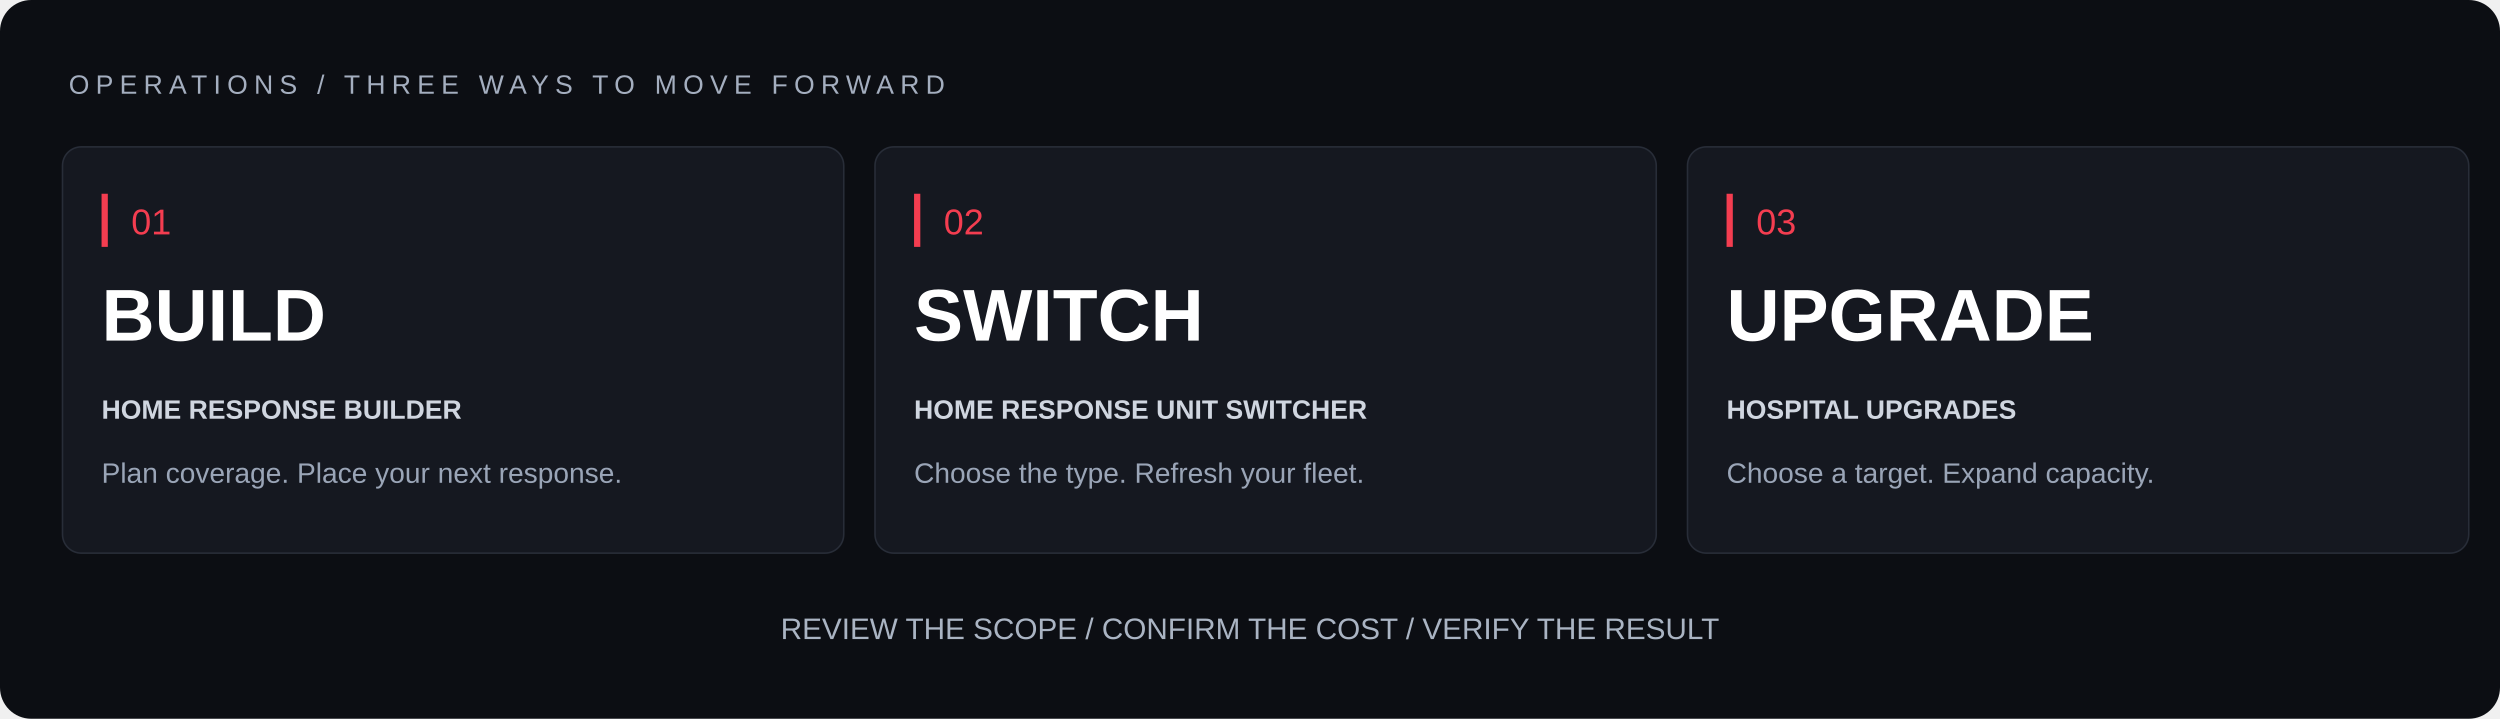
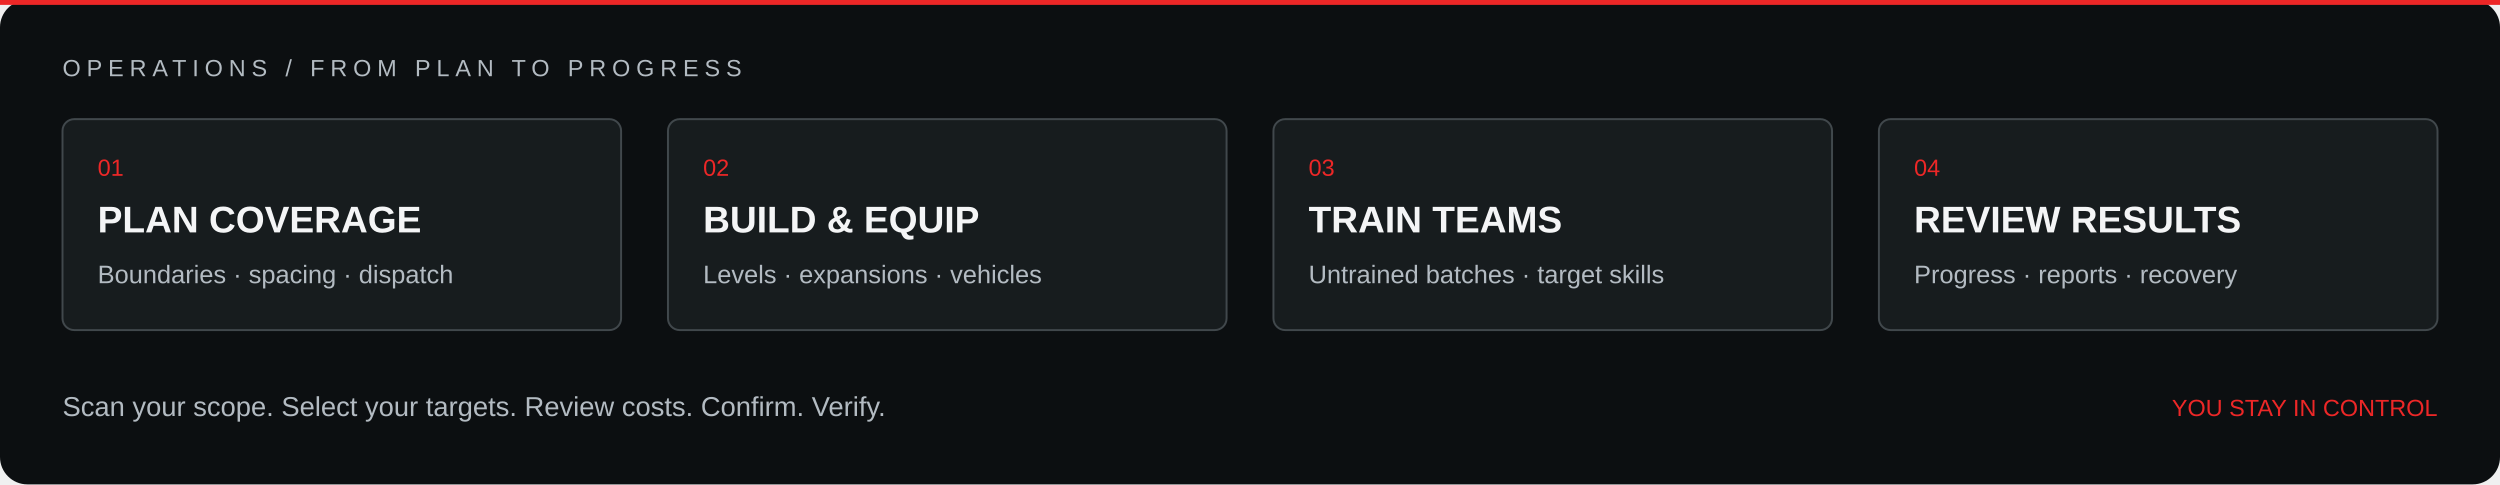
- <svg xmlns="http://www.w3.org/2000/svg" width="1600" height="460" viewBox="0 0 1600 460" role="img" aria-labelledby="title">
-   <rect width="1600" height="460" rx="20" fill="#0c0e13" />
+ <svg xmlns="http://www.w3.org/2000/svg" width="1280" height="248" viewBox="0 0 1280 248" role="img">
+   <rect width="1280" height="248" rx="14" fill="#0c0f11" />
+   <path d="M0 1H1280" stroke="#ed2727" stroke-width="3" />
  <g font-family="Arial,Helvetica,sans-serif">
-     <text x="44" y="60" fill="#a4aebf" font-size="17" letter-spacing="4">OPERATIONS / THREE WAYS TO MOVE FORWARD</text>
-     <rect x="40" y="94" width="500" height="260" rx="12" fill="#151820" stroke="#282d38" />
-     <rect x="65" y="124" width="4" height="34" fill="#f43d50" />
-     <text x="84" y="150" fill="#f43d50" font-size="23">01</text>
-     <text x="65" y="218" fill="#fff" font-size="47" font-weight="700">BUILD</text>
-     <text x="65" y="268" fill="#d0d6e0" font-size="17" font-weight="700">HOME RESPONSE BUILDER</text>
-     <text x="65" y="309" fill="#9aa5b7" font-size="18">Plan coverage. Place your next response.</text>
-     <rect x="560" y="94" width="500" height="260" rx="12" fill="#151820" stroke="#282d38" />
-     <rect x="585" y="124" width="4" height="34" fill="#f43d50" />
-     <text x="604" y="150" fill="#f43d50" font-size="23">02</text>
-     <text x="585" y="218" fill="#fff" font-size="47" font-weight="700">SWITCH</text>
-     <text x="585" y="268" fill="#d0d6e0" font-size="17" font-weight="700">HOME RESPONSE UNIT SWITCHER</text>
-     <text x="585" y="309" fill="#9aa5b7" font-size="18">Choose the type. Refresh your fleet.</text>
-     <rect x="1080" y="94" width="500" height="260" rx="12" fill="#151820" stroke="#282d38" />
-     <rect x="1105" y="124" width="4" height="34" fill="#f43d50" />
-     <text x="1124" y="150" fill="#f43d50" font-size="23">03</text>
-     <text x="1105" y="218" fill="#fff" font-size="47" font-weight="700">UPGRADE</text>
-     <text x="1105" y="268" fill="#d0d6e0" font-size="17" font-weight="700">HOSPITAL UPGRADES</text>
-     <text x="1105" y="309" fill="#9aa5b7" font-size="18">Choose a target. Expand capacity.</text>
-     <text x="800" y="409" fill="#aab4c3" font-size="19" text-anchor="middle">REVIEW THE SCOPE   /   CONFIRM THE COST   /   VERIFY THE RESULT</text>
+     <text x="32" y="39" font-size="12" letter-spacing="3" fill="#b3bbc2">OPERATIONS / FROM PLAN TO PROGRESS</text>
+     <rect x="32" y="61" width="286" height="108" rx="6" fill="#171c1e" stroke="#41484c" />
+     <text x="50" y="90" fill="#ed2727" font-size="12">01</text>
+     <text x="50" y="119" fill="#f4f5f6" font-size="19" font-weight="700">PLAN COVERAGE</text>
+     <text x="50" y="145" fill="#b3bbc2" font-size="13">Boundaries · spacing · dispatch</text>
+     <rect x="342" y="61" width="286" height="108" rx="6" fill="#171c1e" stroke="#41484c" />
+     <text x="360" y="90" fill="#ed2727" font-size="12">02</text>
+     <text x="360" y="119" fill="#f4f5f6" font-size="19" font-weight="700">BUILD &amp; EQUIP</text>
+     <text x="360" y="145" fill="#b3bbc2" font-size="13">Levels · expansions · vehicles</text>
+     <rect x="652" y="61" width="286" height="108" rx="6" fill="#171c1e" stroke="#41484c" />
+     <text x="670" y="90" fill="#ed2727" font-size="12">03</text>
+     <text x="670" y="119" fill="#f4f5f6" font-size="19" font-weight="700">TRAIN TEAMS</text>
+     <text x="670" y="145" fill="#b3bbc2" font-size="13">Untrained batches · target skills</text>
+     <rect x="962" y="61" width="286" height="108" rx="6" fill="#171c1e" stroke="#41484c" />
+     <text x="980" y="90" fill="#ed2727" font-size="12">04</text>
+     <text x="980" y="119" fill="#f4f5f6" font-size="19" font-weight="700">REVIEW RESULTS</text>
+     <text x="980" y="145" fill="#b3bbc2" font-size="13">Progress · reports · recovery</text>
+     <text x="32" y="213" font-size="14" fill="#b3bbc2">Scan your scope. Select your targets. Review costs. Confirm. Verify.</text>
+     <text x="1248" y="213" text-anchor="end" font-size="12" fill="#ed2727">YOU STAY IN CONTROL</text>
  </g>
</svg>
